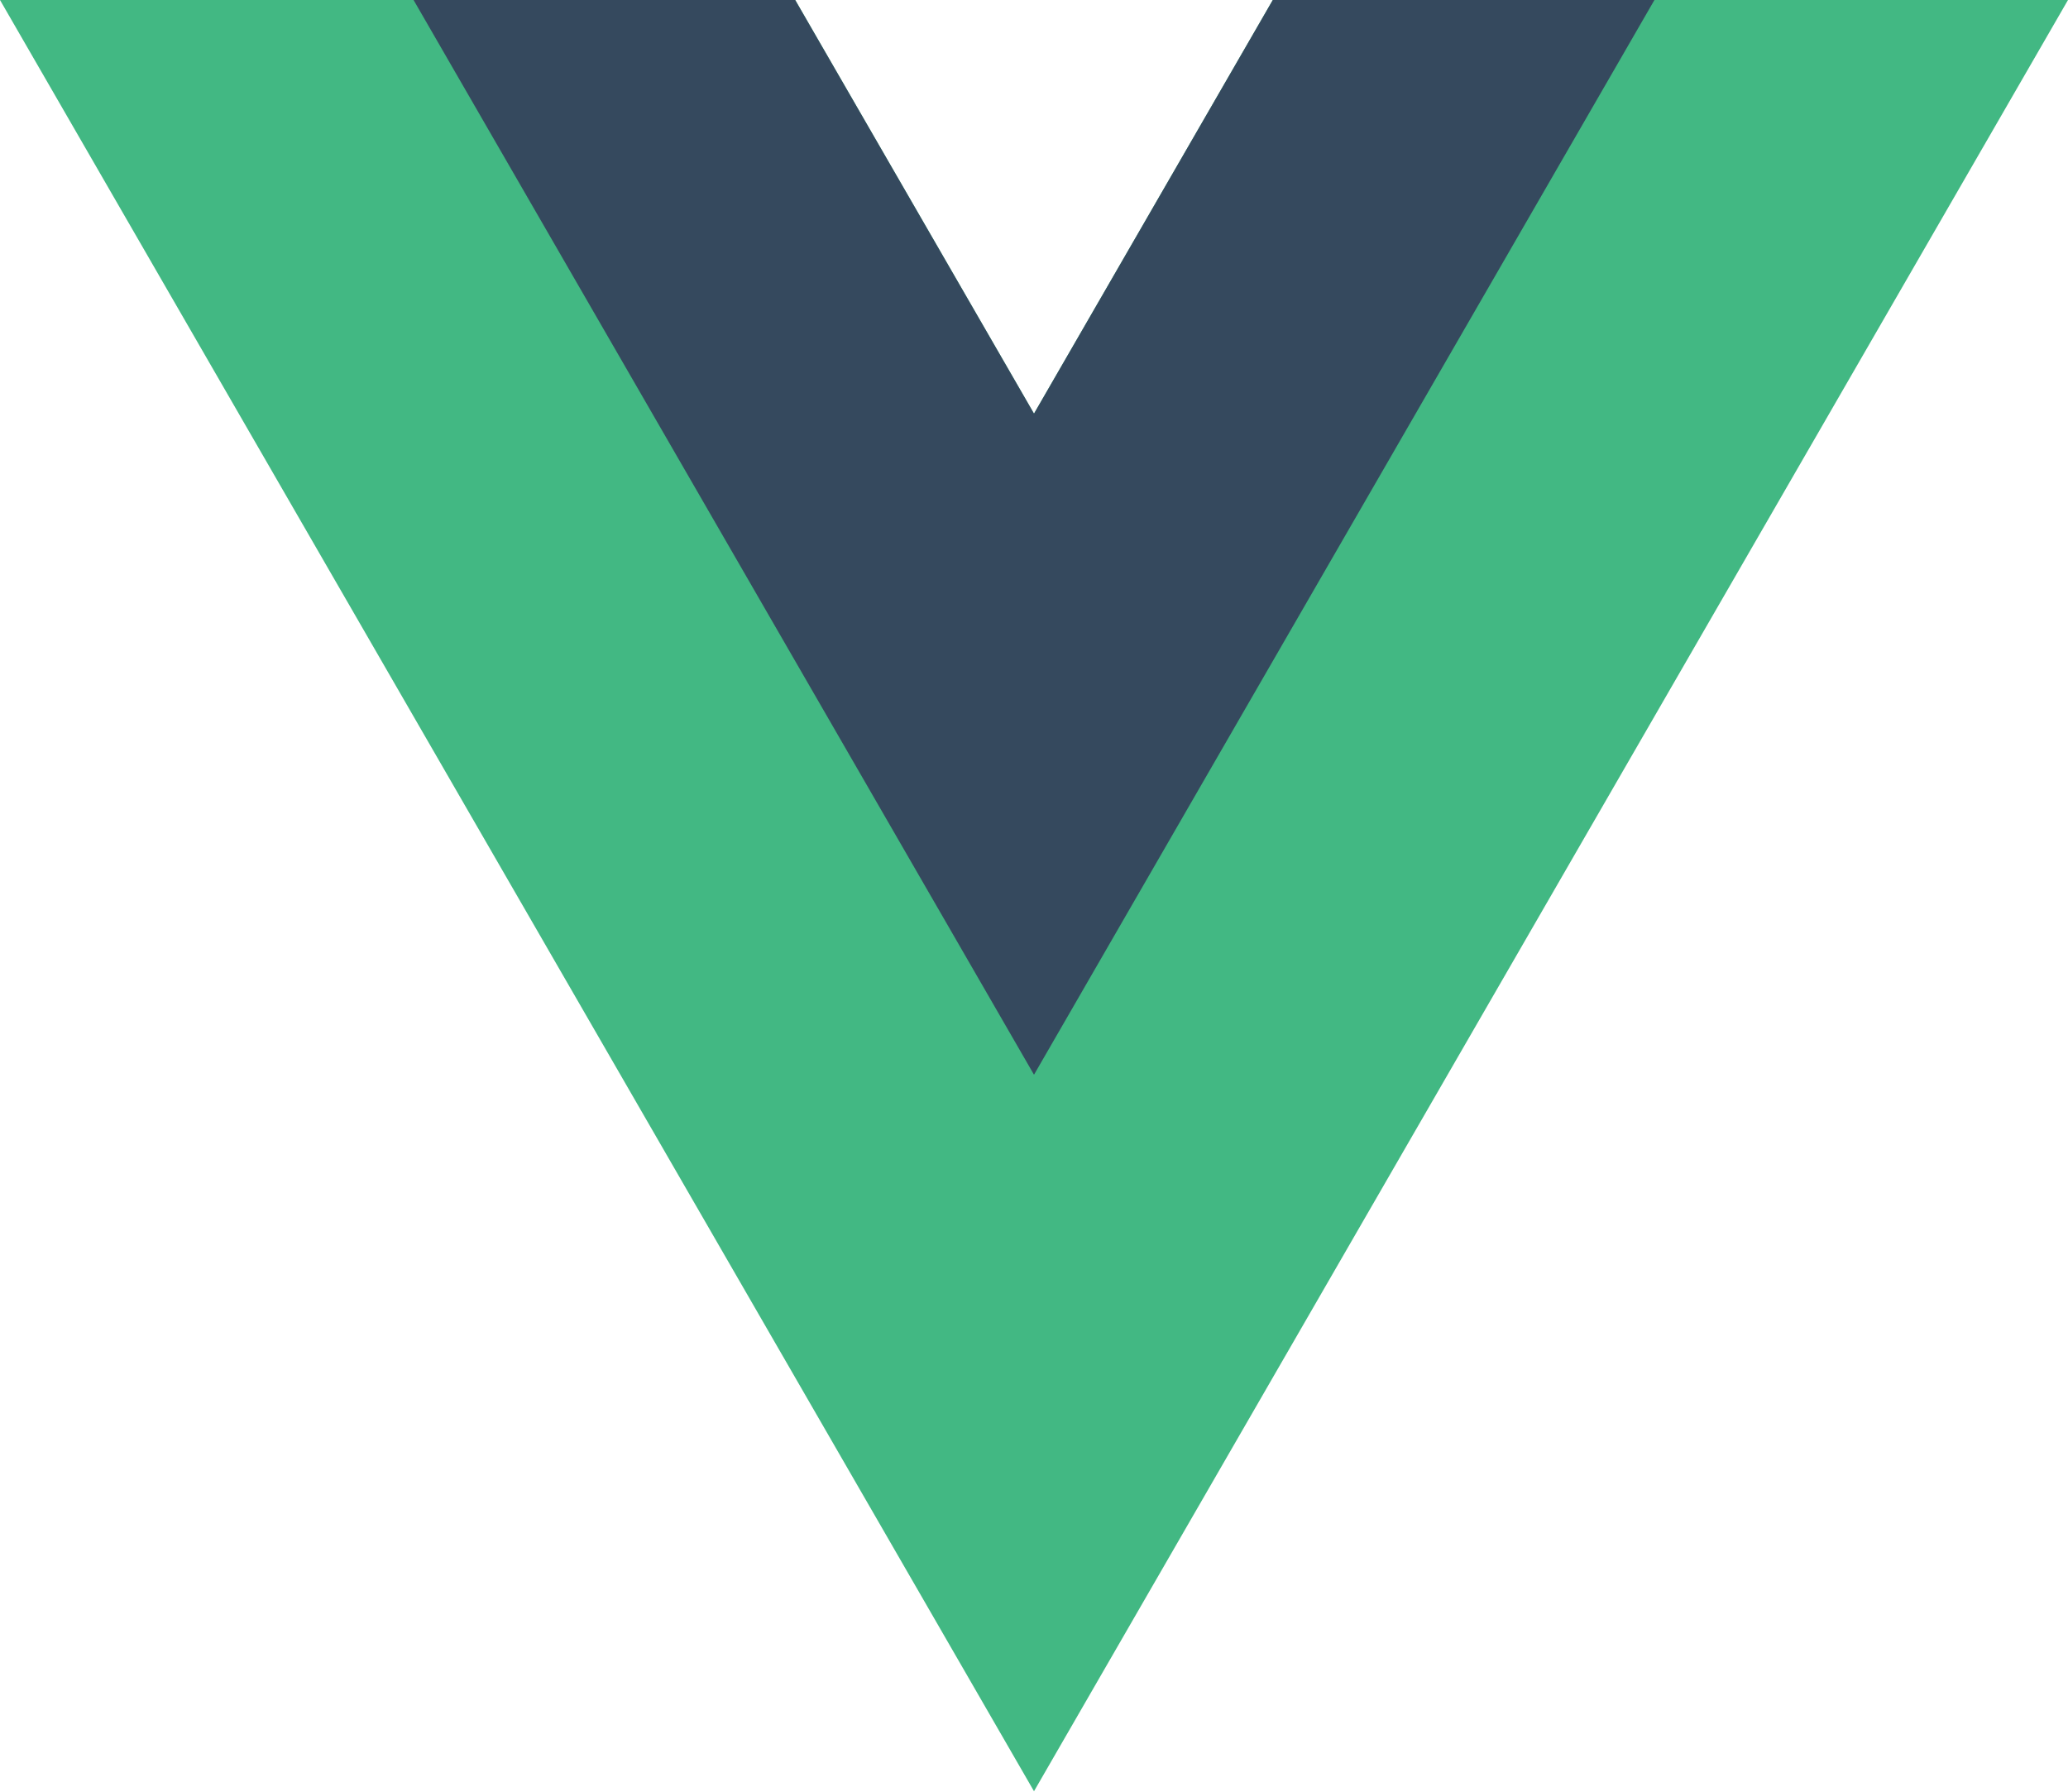
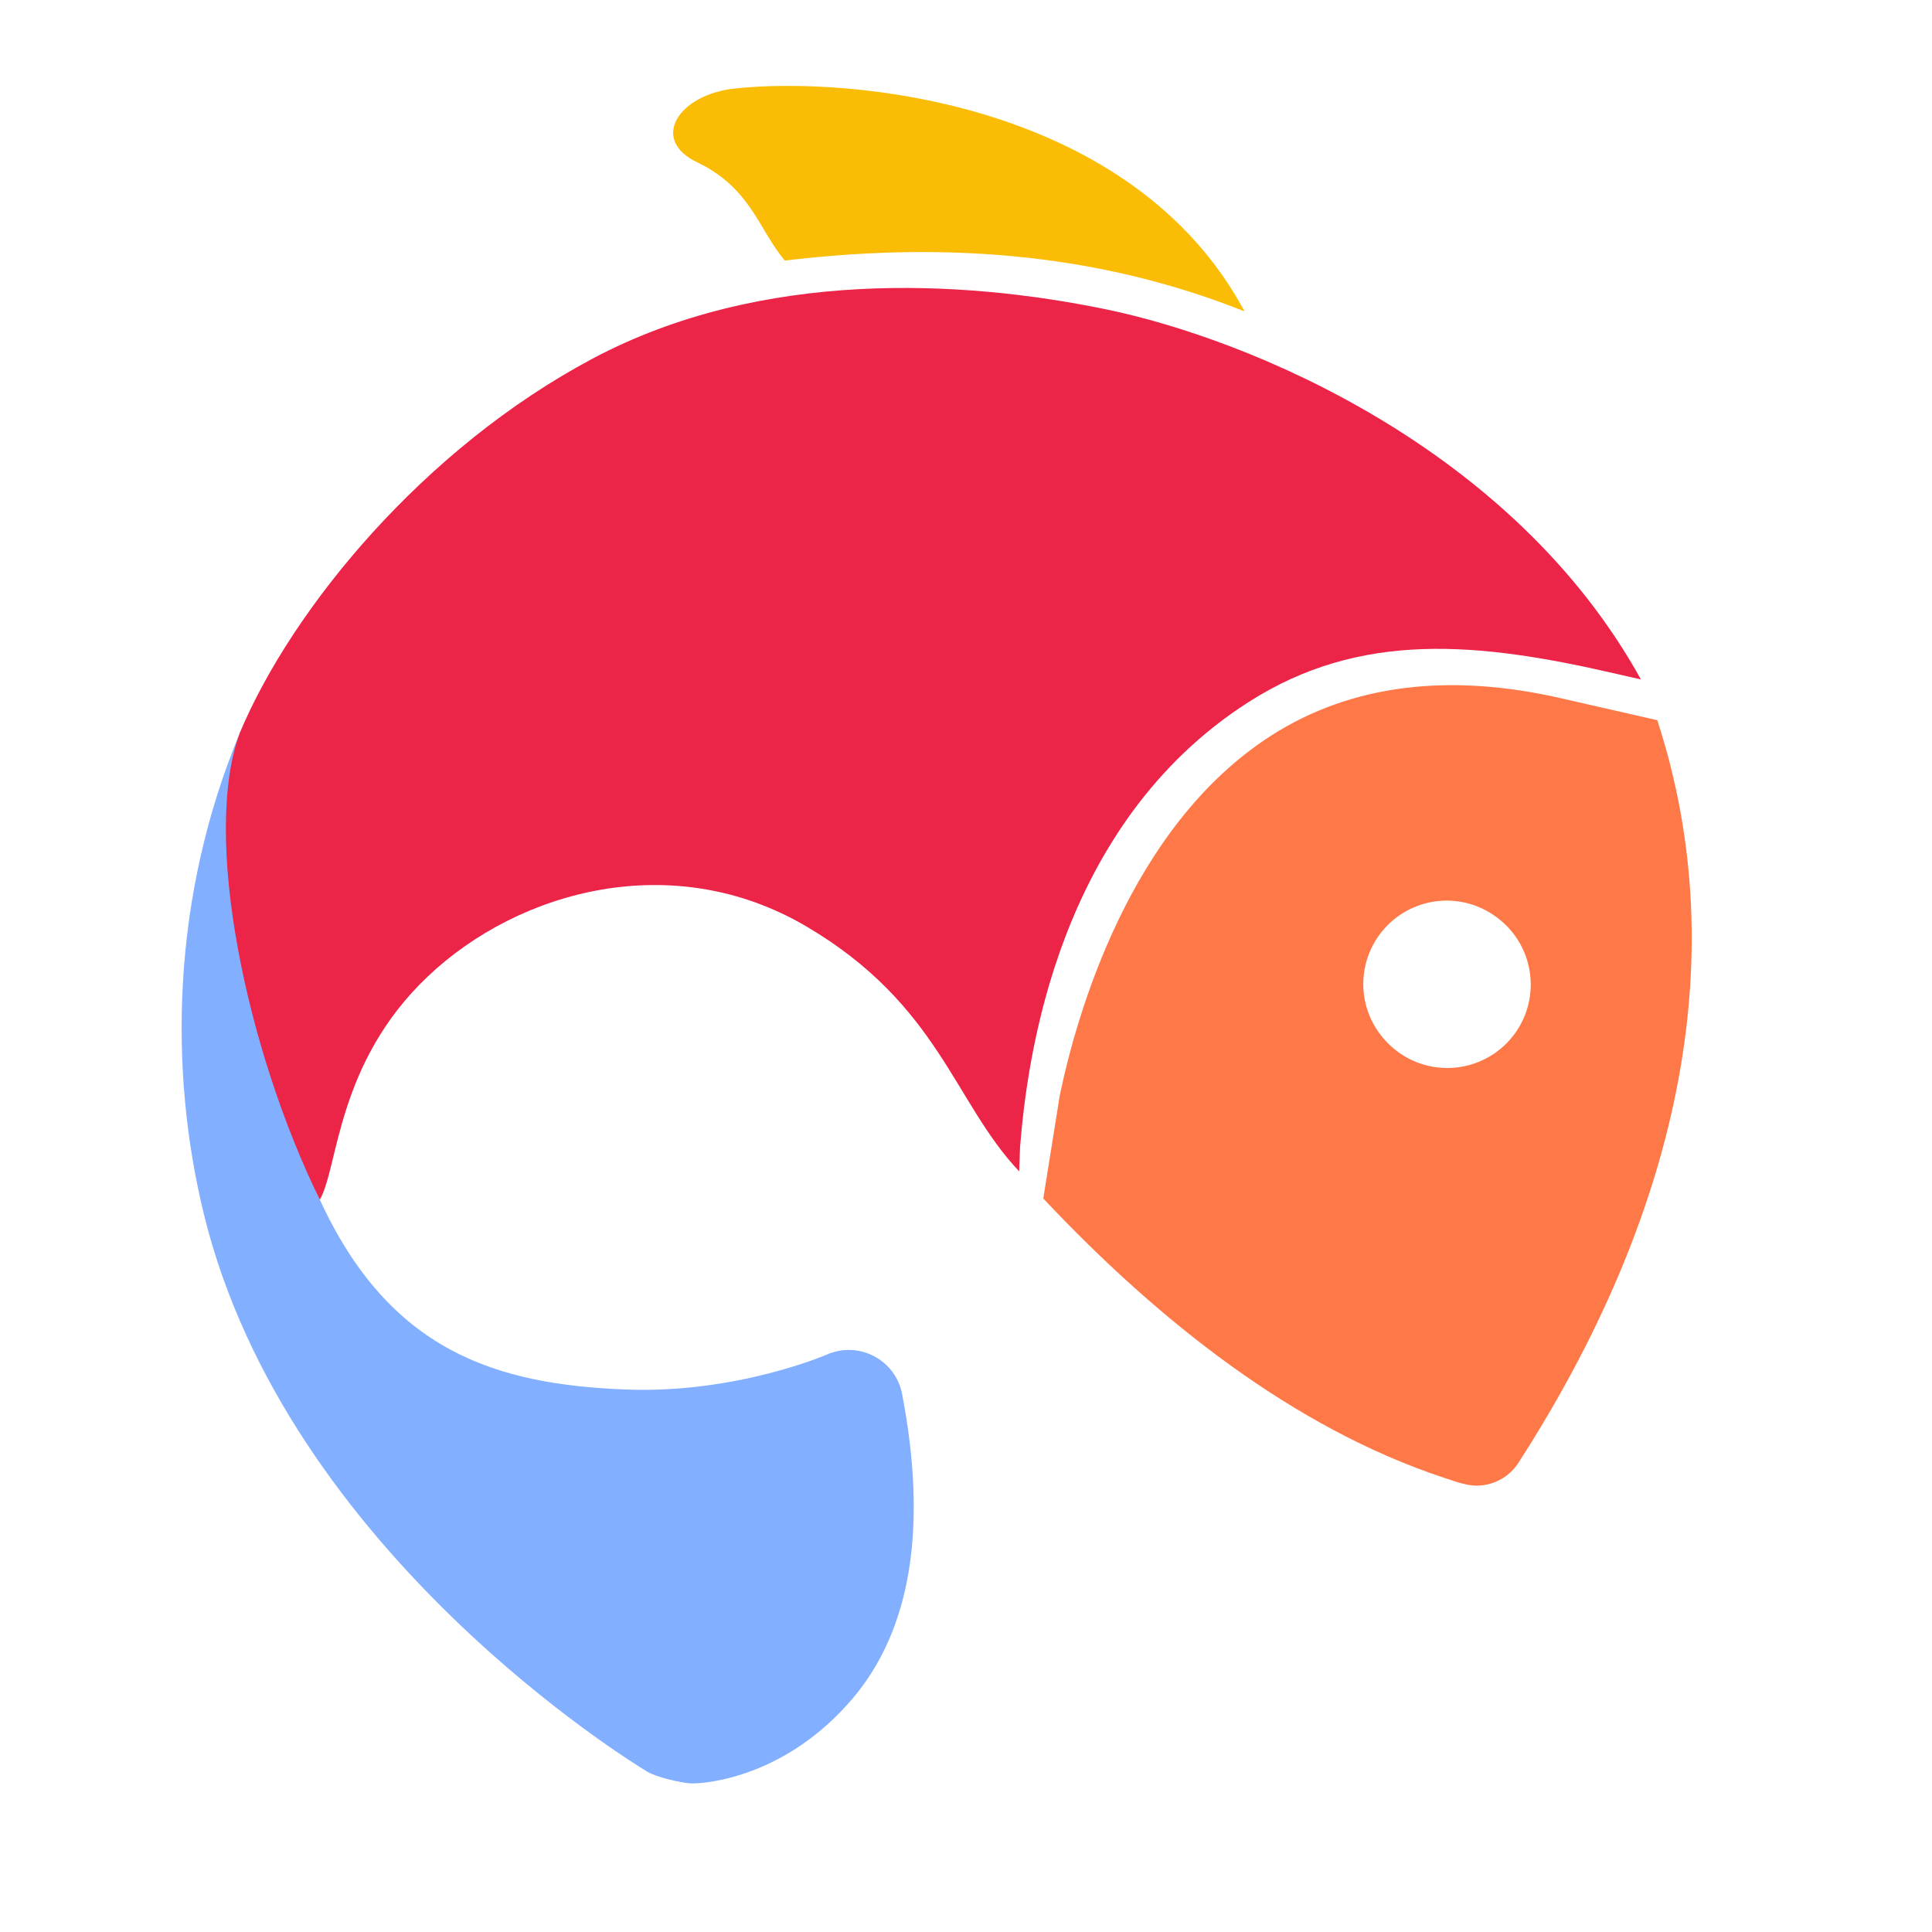
- <svg xmlns="http://www.w3.org/2000/svg" viewBox="0 0 196.32 170.02">
-   <path fill="#42b883" d="M120.83 0L98.16 39.26 75.49 0H0l98.16 170.02L196.32 0h-75.49z" />
-   <path fill="#35495e" d="M120.83 0L98.16 39.26 75.49 0H39.26l58.9 102.01L157.06 0h-36.23z" />
+ <svg xmlns="http://www.w3.org/2000/svg" id="Capa_1" enable-background="new 0 0 512.159 512.159" height="512" viewBox="0 0 512 512" width="512" version="1.1">
+   <defs id="defs13" />
+   <g id="layer1" style="display:inline">
+     <g id="g8" transform="matrix(0.9569915,0,0,0.9569915,32.34977,-11.95939)">
+       <path d="m 159.52,57.562 c 14.773,7.221 16.838,18.702 24.025,27.091 41.164,-4.906 84.404,-3.031 127.285,14.073 C 279.79,40.702 201.976,33.554 169.773,36.998 154.037,38.612 145.895,51.274 159.52,57.562 Z" id="path2" style="fill:#fbbc05;fill-opacity:1" />
+       <path d="m 386.702,417.535 c 43.275,-67.137 60.325,-138.523 38.429,-205.599 -35.678,-8.134 -23.373,-5.325 -26.035,-5.935 -31.616,-7.36 -58.827,-3.93 -80.878,10.193 -39.383,25.225 -54.048,77.921 -58.567,99.742 l -4.549,28.451 c 31.693,33.68 69.15,63.466 110.833,77.292 4.959,1.644 8.312,3.012 12.935,1.693 3.243,-0.927 6.02,-2.998 7.832,-5.836 z M 351.653,302.438 c -9.981,-8.84 -10.388,-23.422 -2.124,-32.753 8.277,-9.346 22.802,-10.676 32.77,-1.848 9.555,8.462 10.44,23.069 1.978,32.623 -8.462,9.554 -23.069,10.44 -32.623,1.978 z" id="path6" style="fill:#ff7948;fill-opacity:1;stroke:none" />
+       <path style="fill:#82afff;fill-opacity:1;stroke:none;stroke-width:1px;stroke-linecap:butt;stroke-linejoin:miter;stroke-opacity:1" d="m 22.697,348.888 c 0,0 0.005,0.015 0.007,0.023 22.925,93.362 118.772,151.82 122.841,154.263 2.285,1.372 9.504,3.192 12.443,3.192 4.203,0 25.997,-1.941 44.315,-23.517 16.19,-19.069 20.798,-47.456 13.692,-84.37 -1.8,-9.361 -11.905,-14.776 -20.784,-10.889 -0.248,0.108 -25.139,10.836 -55.493,9.697 -36.467,-1.373 -65.663,-10.738 -84.958,-52.573 C 37.632,307.576 23.391,243.331 32.816,214.988 13.583,260.862 12.918,309.024 22.697,348.888 Z" id="path11545" />
+       <path id="path35" style="fill:#eb2448;fill-opacity:1;stroke:none;stroke-width:1px;stroke-linecap:butt;stroke-linejoin:miter;stroke-opacity:1" d="m 130.33,111.79 c 46.802,-24.881 102.349,-21.819 141.967,-13.671 39.618,8.148 112.75,38.202 148.299,102.527 -6.261,-1.428 -6.204,-1.415 -6.522,-1.484 -38.463,-8.932 -71.13,-12.102 -102.186,7.788 -52.696,33.753 -61.225,98.068 -63.214,123.164 -0.035,0.455 -0.03,0.499 -0.248,6.751 C 230.31,317.758 226.299,290.731 189.54,269.067 152.78,247.403 110.015,258.861 84.676,282.882 59.338,306.903 59.964,335.666 54.758,344.717 34.488,303.345 21.912,243.938 32.709,215.171 c 14.555,-34.381 50.819,-78.5 97.621,-103.381 z" />
+     </g>
+     <ellipse style="display:inline;fill:none;fill-opacity:1;stroke:none;stroke-width:0.708;stroke-miterlimit:4;stroke-dasharray:none;stroke-dashoffset:0;stroke-opacity:1" id="path36894" cx="362.266" cy="263.286" rx="13.579" ry="13.507" />
+   </g>
+   <g id="layer2" style="display:none">
+     <circle style="fill:none;fill-opacity:1;stroke:#0500ff;stroke-width:5;stroke-miterlimit:4;stroke-dasharray:5, 10;stroke-dashoffset:0;stroke-opacity:1" id="path3070" cx="256" cy="276.106" r="217.506" />
+     <circle style="display:inline;fill:none;fill-opacity:1;stroke:#0500ff;stroke-width:1.021;stroke-miterlimit:4;stroke-dasharray:none;stroke-dashoffset:0;stroke-opacity:1" id="path26725" cx="180.276" cy="312.67" r="81.783" />
+     <path style="display:inline;fill:none;stroke:#000000;stroke-width:1px;stroke-linecap:butt;stroke-linejoin:miter;stroke-opacity:1" d="M 98.083,313.664 266.725,312.879" id="path27089" />
+     <path style="display:inline;fill:none;stroke:#000000;stroke-width:1px;stroke-linecap:butt;stroke-linejoin:miter;stroke-opacity:1" d="M 93.414,171.036 61.331,243.932" id="path31045" />
+   </g>
</svg>
